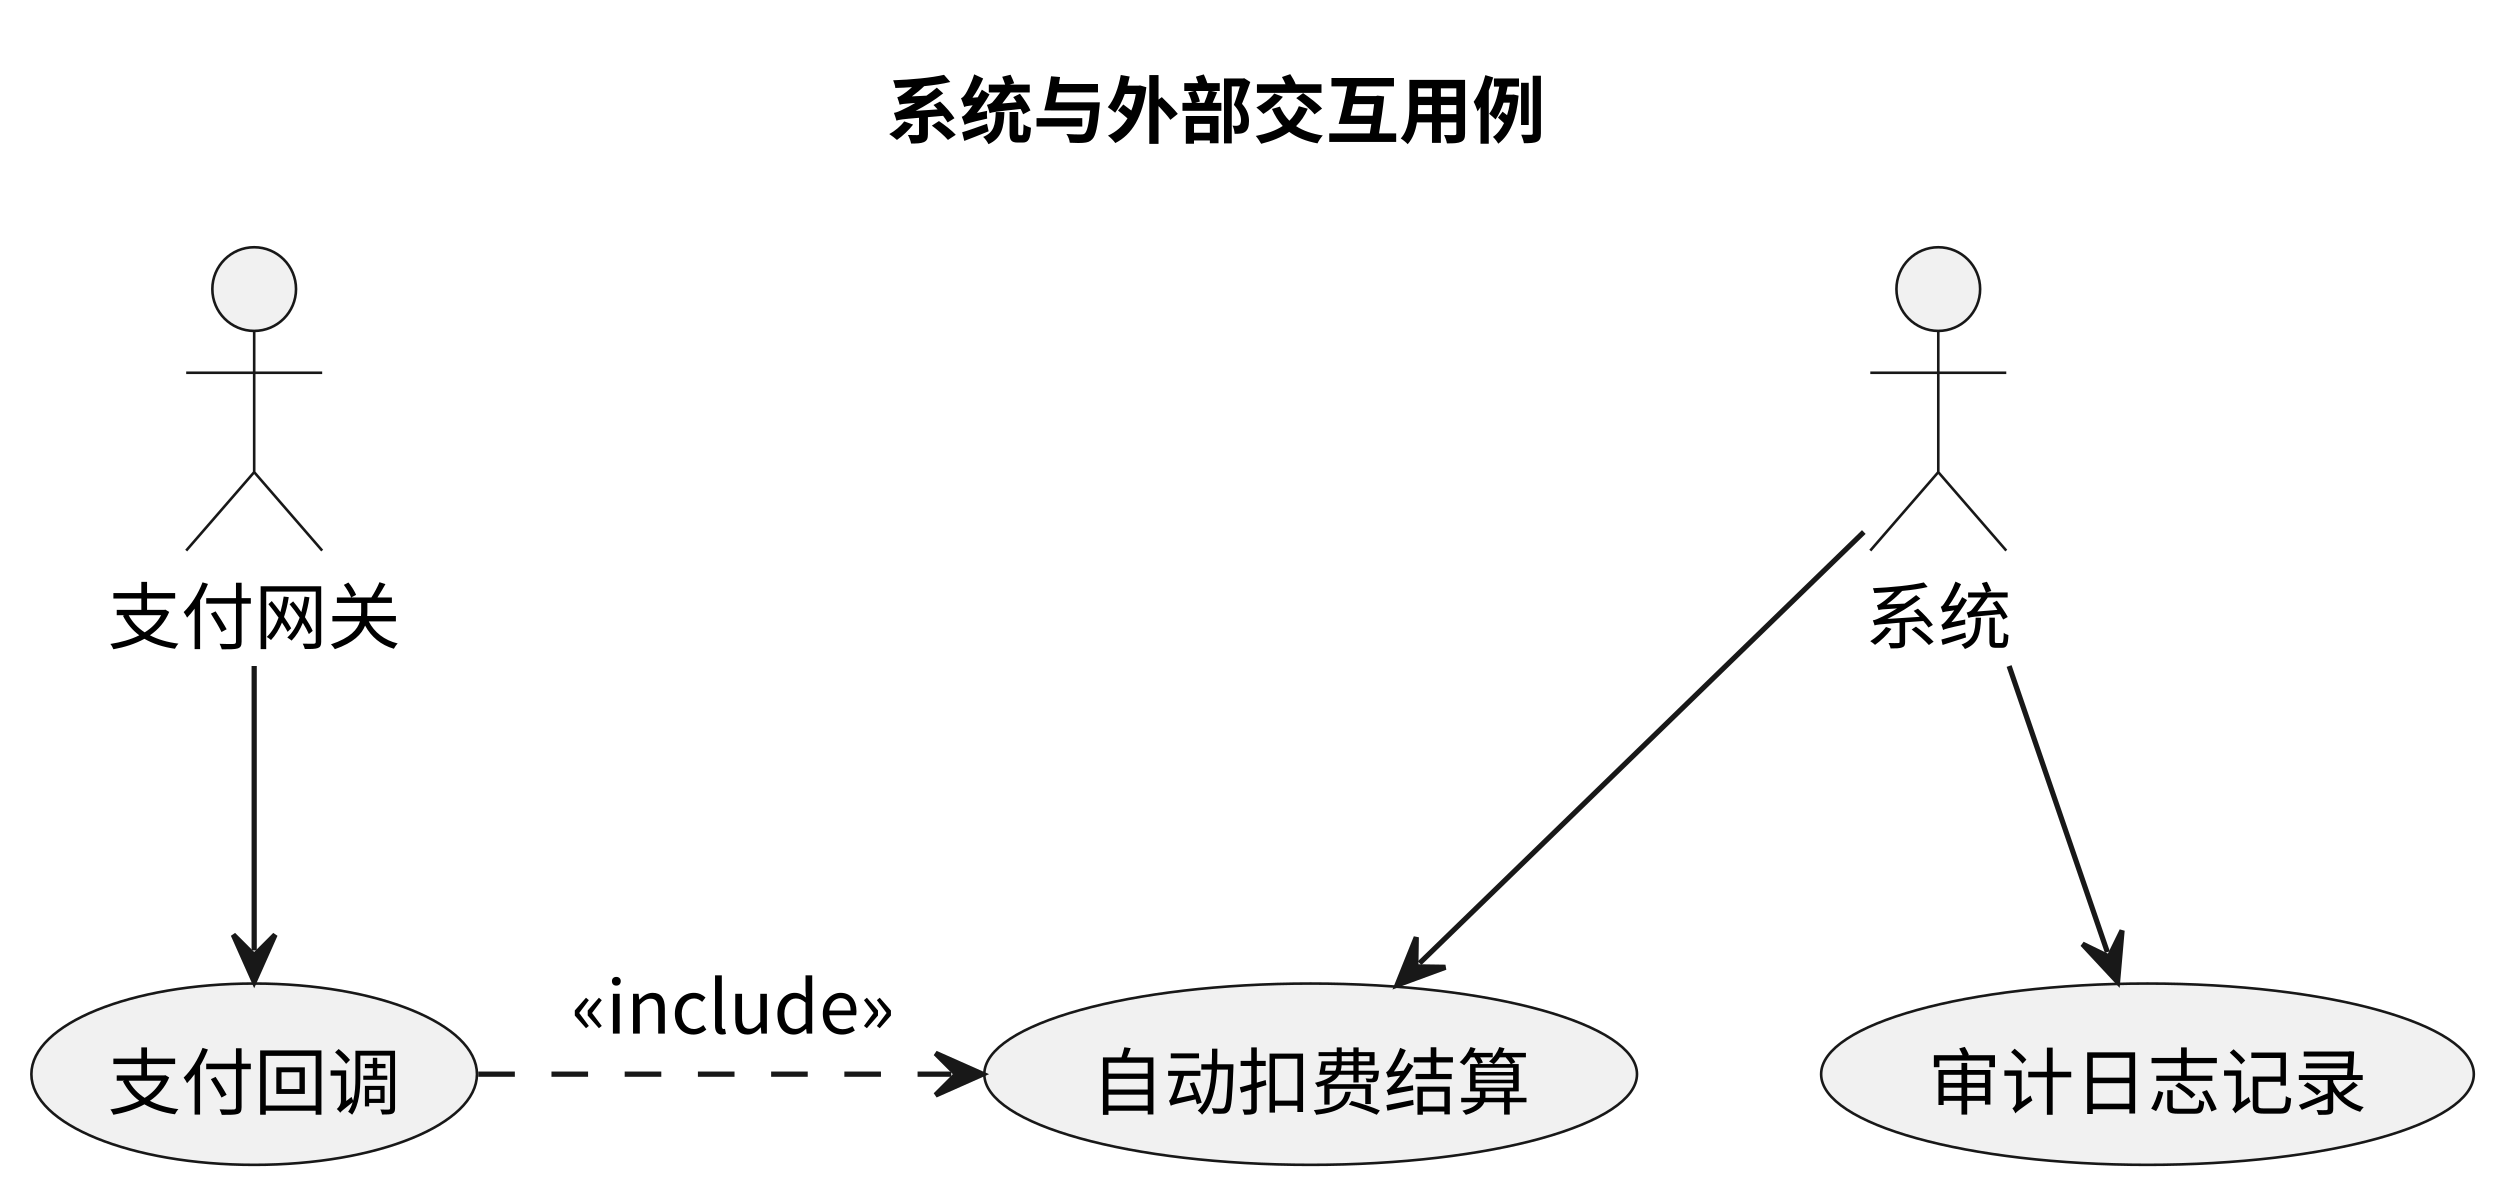
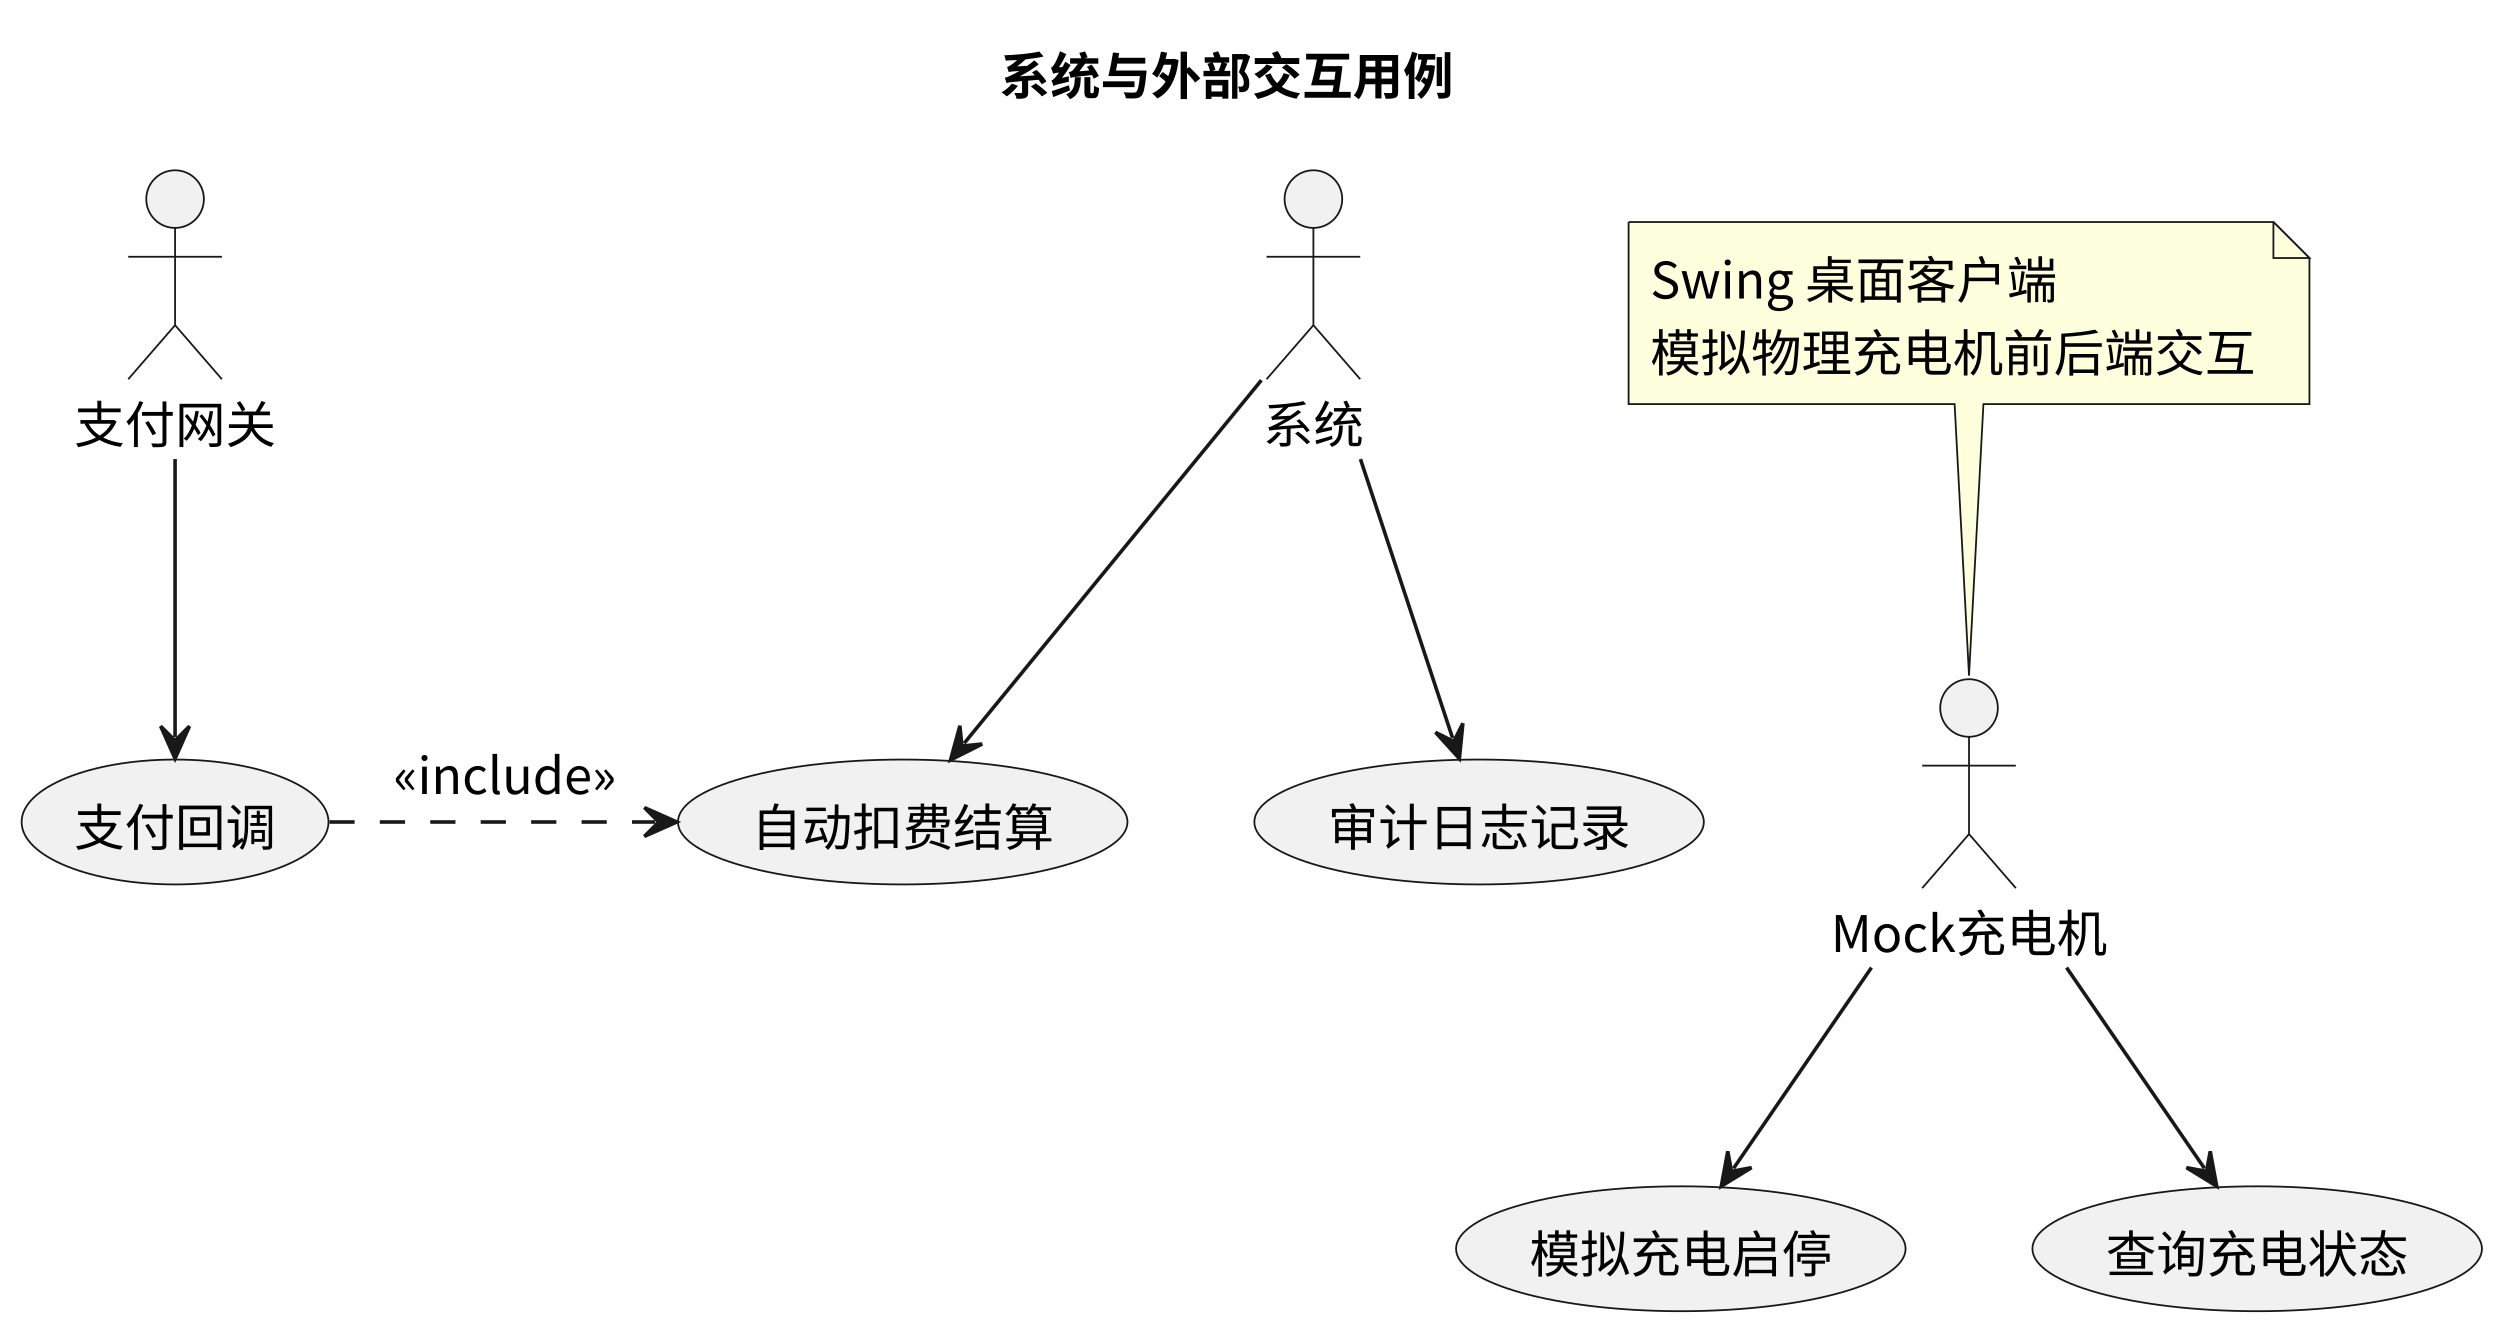
- <svg xmlns="http://www.w3.org/2000/svg" contentStyleType="text/css" data-diagram-type="DESCRIPTION" height="228px" preserveAspectRatio="none" style="width:478px;height:228px;background:#FFFFFF;" version="1.1" viewBox="0 0 478 228" width="478px" zoomAndPan="magnify">
+ <svg xmlns="http://www.w3.org/2000/svg" contentStyleType="text/css" data-diagram-type="DESCRIPTION" height="369px" preserveAspectRatio="none" style="width:694px;height:369px;background:#FFFFFF;" version="1.1" viewBox="0 0 694 369" width="694px" zoomAndPan="magnify">
  <defs />
  <g>
    <g class="title" data-source-line="3">
-       <text fill="#000000" font-family="Noto Sans CJK SC" font-size="14" font-weight="bold" lengthAdjust="spacing" textLength="125.999" x="169.497" y="26.24">系统与外部交互用例</text>
+       <text fill="#000000" font-family="Noto Sans CJK SC" font-size="14" font-weight="bold" lengthAdjust="spacing" textLength="125.999" x="277.497" y="26.24">系统与外部交互用例</text>
    </g>
    <g class="entity" data-entity="P" data-source-line="6" data-uid="ent0002" id="entity_P">
      <ellipse cx="48.6" cy="55.272" fill="#F1F1F1" rx="8" ry="8" style="stroke:#181818;stroke-width:0.5;" />
      <path d="M48.6,63.272 L48.6,90.272 M35.6,71.272 L61.6,71.272 M48.6,90.272 L35.6,105.272 M48.6,90.272 L61.6,105.272" fill="none" style="stroke:#181818;stroke-width:0.5;" />
      <text fill="#000000" font-family="Noto Sans CJK SC" font-size="14" lengthAdjust="spacing" textLength="56" x="20.6" y="123.012">支付网关</text>
    </g>
    <g class="entity" data-entity="S" data-source-line="7" data-uid="ent0003" id="entity_S">
-       <ellipse cx="370.6" cy="55.272" fill="#F1F1F1" rx="8" ry="8" style="stroke:#181818;stroke-width:0.5;" />
-       <path d="M370.6,63.272 L370.6,90.272 M357.6,71.272 L383.6,71.272 M370.6,90.272 L357.6,105.272 M370.6,90.272 L383.6,105.272" fill="none" style="stroke:#181818;stroke-width:0.5;" />
-       <text fill="#000000" font-family="Noto Sans CJK SC" font-size="14" lengthAdjust="spacing" textLength="28" x="356.6" y="123.012">系统</text>
+       <ellipse cx="364.6" cy="55.272" fill="#F1F1F1" rx="8" ry="8" style="stroke:#181818;stroke-width:0.5;" />
+       <path d="M364.6,63.272 L364.6,90.272 M351.6,71.272 L377.6,71.272 M364.6,90.272 L351.6,105.272 M364.6,90.272 L377.6,105.272" fill="none" style="stroke:#181818;stroke-width:0.5;" />
+       <text fill="#000000" font-family="Noto Sans CJK SC" font-size="14" lengthAdjust="spacing" textLength="28" x="350.6" y="123.012">系统</text>
    </g>
-     <g class="entity" data-entity="CB" data-source-line="9" data-uid="ent0004" id="entity_CB">
-       <ellipse cx="48.598" cy="205.386" fill="#F1F1F1" rx="42.598" ry="17.334" style="stroke:#181818;stroke-width:0.5;" />
-       <text fill="#000000" font-family="Noto Sans CJK SC" font-size="14" lengthAdjust="spacing" textLength="56" x="20.598" y="212.022">支付回调</text>
+     <g class="entity" data-entity="MC" data-source-line="8" data-uid="ent0004" id="entity_MC">
+       <ellipse cx="546.6" cy="196.542" fill="#F1F1F1" rx="8" ry="8" style="stroke:#181818;stroke-width:0.5;" />
+       <path d="M546.6,204.542 L546.6,231.542 M533.6,212.542 L559.6,212.542 M546.6,231.542 L533.6,246.542 M546.6,231.542 L559.6,246.542" fill="none" style="stroke:#181818;stroke-width:0.5;" />
+       <text fill="#000000" font-family="Noto Sans CJK SC" font-size="14" lengthAdjust="spacing" textLength="76.72" x="508.24" y="264.282">Mock充电机</text>
    </g>
-     <g class="entity" data-entity="AUTO" data-source-line="10" data-uid="ent0005" id="entity_AUTO">
-       <ellipse cx="250.597" cy="205.386" fill="#F1F1F1" rx="62.397" ry="17.334" style="stroke:#181818;stroke-width:0.5;" />
-       <text fill="#000000" font-family="Noto Sans CJK SC" font-size="14" lengthAdjust="spacing" textLength="84" x="208.597" y="212.022">自动扣费结算</text>
+     <g class="entity" data-entity="CB" data-source-line="10" data-uid="ent0005" id="entity_CB">
+       <ellipse cx="48.598" cy="228.186" fill="#F1F1F1" rx="42.598" ry="17.334" style="stroke:#181818;stroke-width:0.5;" />
+       <text fill="#000000" font-family="Noto Sans CJK SC" font-size="14" lengthAdjust="spacing" textLength="56" x="20.598" y="234.822">支付回调</text>
    </g>
-     <g class="entity" data-entity="AUDIT" data-source-line="11" data-uid="ent0006" id="entity_AUDIT">
-       <ellipse cx="410.597" cy="205.386" fill="#F1F1F1" rx="62.397" ry="17.334" style="stroke:#181818;stroke-width:0.5;" />
-       <text fill="#000000" font-family="Noto Sans CJK SC" font-size="14" lengthAdjust="spacing" textLength="84" x="368.597" y="212.022">审计日志记录</text>
+     <g class="entity" data-entity="AUTO" data-source-line="11" data-uid="ent0006" id="entity_AUTO">
+       <ellipse cx="250.597" cy="228.186" fill="#F1F1F1" rx="62.397" ry="17.334" style="stroke:#181818;stroke-width:0.5;" />
+       <text fill="#000000" font-family="Noto Sans CJK SC" font-size="14" lengthAdjust="spacing" textLength="84" x="208.597" y="234.822">自动扣费结算</text>
    </g>
-     <g class="link" data-entity-1="P" data-entity-2="CB" data-source-line="13" data-uid="lnk7" id="link_P_CB">
-       <path d="M48.6,127.342 C48.6,147.932 48.6,166.032 48.6,181.722" fill="none" id="P-to-CB" style="stroke:#181818;stroke-width:1;" />
-       <polygon fill="#181818" points="48.6,187.722,52.6,178.722,48.6,182.722,44.6,178.722,48.6,187.722" style="stroke:#181818;stroke-width:1;" />
+     <g class="entity" data-entity="AUDIT" data-source-line="12" data-uid="ent0007" id="entity_AUDIT">
+       <ellipse cx="410.597" cy="228.186" fill="#F1F1F1" rx="62.397" ry="17.334" style="stroke:#181818;stroke-width:0.5;" />
+       <text fill="#000000" font-family="Noto Sans CJK SC" font-size="14" lengthAdjust="spacing" textLength="84" x="368.597" y="234.822">审计日志记录</text>
    </g>
-     <g class="link" data-entity-1="S" data-entity-2="AUTO" data-source-line="14" data-uid="lnk8" id="link_S_AUTO">
-       <path d="M356.36,101.722 C334.01,123.422 295.105,161.173 271.425,184.162" fill="none" id="S-to-AUTO" style="stroke:#181818;stroke-width:1;" />
-       <polygon fill="#181818" points="267.12,188.342,276.364,184.943,270.707,184.859,270.791,179.203,267.12,188.342" style="stroke:#181818;stroke-width:1;" />
+     <g class="entity" data-entity="MCS" data-source-line="13" data-uid="ent0008" id="entity_MCS">
+       <ellipse cx="466.597" cy="346.656" fill="#F1F1F1" rx="62.397" ry="17.334" style="stroke:#181818;stroke-width:0.5;" />
+       <text fill="#000000" font-family="Noto Sans CJK SC" font-size="14" lengthAdjust="spacing" textLength="84" x="424.597" y="353.292">模拟充电启停</text>
    </g>
-     <g class="link" data-entity-1="S" data-entity-2="AUDIT" data-source-line="15" data-uid="lnk9" id="link_S_AUDIT">
-       <path d="M384.14,127.342 C391.21,147.932 397.541,166.357 402.931,182.047" fill="none" id="S-to-AUDIT" style="stroke:#181818;stroke-width:1;" />
-       <polygon fill="#181818" points="404.88,187.722,405.739,177.911,403.255,182.993,398.173,180.51,404.88,187.722" style="stroke:#181818;stroke-width:1;" />
+     <g class="entity" data-entity="QC_CM" data-source-line="14" data-uid="ent0009" id="entity_QC_CM">
+       <ellipse cx="626.597" cy="346.656" fill="#F1F1F1" rx="62.397" ry="17.334" style="stroke:#181818;stroke-width:0.5;" />
+       <text fill="#000000" font-family="Noto Sans CJK SC" font-size="14" lengthAdjust="spacing" textLength="84" x="584.597" y="353.292">查询充电状态</text>
    </g>
-     <g class="link" data-entity-1="CB" data-entity-2="AUTO" data-source-line="17" data-uid="lnk11" id="link_CB_AUTO">
-       <path d="M91.44,205.382 C119.46,205.382 150.55,205.382 181.88,205.382" fill="none" id="CB-to-AUTO" style="stroke:#181818;stroke-width:1;stroke-dasharray:7,7;" />
-       <polygon fill="#181818" points="187.88,205.382,178.88,201.382,182.88,205.382,178.88,209.382,187.88,205.382" style="stroke:#181818;stroke-width:1;" />
-       <text fill="#000000" font-family="Noto Sans CJK SC" font-size="14" lengthAdjust="spacing" textLength="61.852" x="109.2" y="197.622">«include»</text>
+     <g class="entity" data-entity="GMN15" data-source-line="21" data-uid="ent0016" id="entity_GMN15">
+       <path d="M452.1,61.632 L452.1,112.176 A0,0 0 0 0 452.1,112.176 L542.6,112.176 L546.6,187.572 L550.6,112.176 L641.099,112.176 A0,0 0 0 0 641.099,112.176 L641.099,71.632 L631.099,61.632 L452.1,61.632 A0,0 0 0 0 452.1,61.632" fill="#FEFFDD" style="stroke:#181818;stroke-width:0.5;" />
+       <path d="M631.099,61.632 L631.099,71.632 L641.099,71.632 L631.099,61.632" fill="#FEFFDD" style="stroke:#181818;stroke-width:0.5;" />
+       <text fill="#000000" font-family="Noto Sans CJK SC" font-size="14" lengthAdjust="spacing" textLength="112.993" x="458.1" y="82.872">Swing 桌面客户端</text>
+       <text fill="#000000" font-family="Noto Sans CJK SC" font-size="14" lengthAdjust="spacing" textLength="167.999" x="458.1" y="103.144">模拟物理充电机前后端交互</text>
+     </g>
+     <g class="link" data-entity-1="P" data-entity-2="CB" data-source-line="16" data-uid="lnk10" id="link_P_CB">
+       <path d="M48.6,127.442 C48.6,154.942 48.6,184.202 48.6,204.592" fill="none" id="P-to-CB" style="stroke:#181818;stroke-width:1;" />
+       <polygon fill="#181818" points="48.6,210.592,52.6,201.592,48.6,205.592,44.6,201.592,48.6,210.592" style="stroke:#181818;stroke-width:1;" />
+     </g>
+     <g class="link" data-entity-1="S" data-entity-2="AUTO" data-source-line="17" data-uid="lnk11" id="link_S_AUTO">
+       <path d="M350.16,105.542 C327.87,132.772 289.21,179.999 267.66,206.329" fill="none" id="S-to-AUTO" style="stroke:#181818;stroke-width:1;" />
+       <polygon fill="#181818" points="263.86,210.972,272.656,206.541,267.027,207.103,266.465,201.474,263.86,210.972" style="stroke:#181818;stroke-width:1;" />
+     </g>
+     <g class="link" data-entity-1="S" data-entity-2="AUDIT" data-source-line="18" data-uid="lnk12" id="link_S_AUDIT">
+       <path d="M377.66,127.442 C386.74,154.942 396.509,184.504 403.239,204.894" fill="none" id="S-to-AUDIT" style="stroke:#181818;stroke-width:1;" />
+       <polygon fill="#181818" points="405.12,210.592,406.098,200.792,403.553,205.844,398.501,203.299,405.12,210.592" style="stroke:#181818;stroke-width:1;" />
+     </g>
+     <g class="link" data-entity-1="MC" data-entity-2="MCS" data-source-line="19" data-uid="lnk13" id="link_MC_MCS">
+       <path d="M519.51,268.612 C505.28,289.332 491.997,308.666 481.227,324.346" fill="none" id="MC-to-MCS" style="stroke:#181818;stroke-width:1;" />
+       <polygon fill="#181818" points="477.83,329.292,486.223,324.138,480.661,325.171,479.628,319.609,477.83,329.292" style="stroke:#181818;stroke-width:1;" />
+     </g>
+     <g class="link" data-entity-1="MC" data-entity-2="QC_CM" data-source-line="20" data-uid="lnk14" id="link_MC_QC_CM">
+       <path d="M573.68,268.612 C587.92,289.332 601.193,308.666 611.963,324.346" fill="none" id="MC-to-QC_CM" style="stroke:#181818;stroke-width:1;" />
+       <polygon fill="#181818" points="615.36,329.292,613.562,319.609,612.529,325.171,606.967,324.138,615.36,329.292" style="stroke:#181818;stroke-width:1;" />
+     </g>
+     <g class="link" data-entity-1="CB" data-entity-2="AUTO" data-source-line="23" data-uid="lnk19" id="link_CB_AUTO">
+       <path d="M91.44,228.182 C119.46,228.182 150.55,228.182 181.88,228.182" fill="none" id="CB-to-AUTO" style="stroke:#181818;stroke-width:1;stroke-dasharray:7,7;" />
+       <polygon fill="#181818" points="187.88,228.182,178.88,224.182,182.88,228.182,178.88,232.182,187.88,228.182" style="stroke:#181818;stroke-width:1;" />
+       <text fill="#000000" font-family="Noto Sans CJK SC" font-size="14" lengthAdjust="spacing" textLength="61.852" x="109.2" y="220.422">«include»</text>
    </g>
  </g>
</svg>
